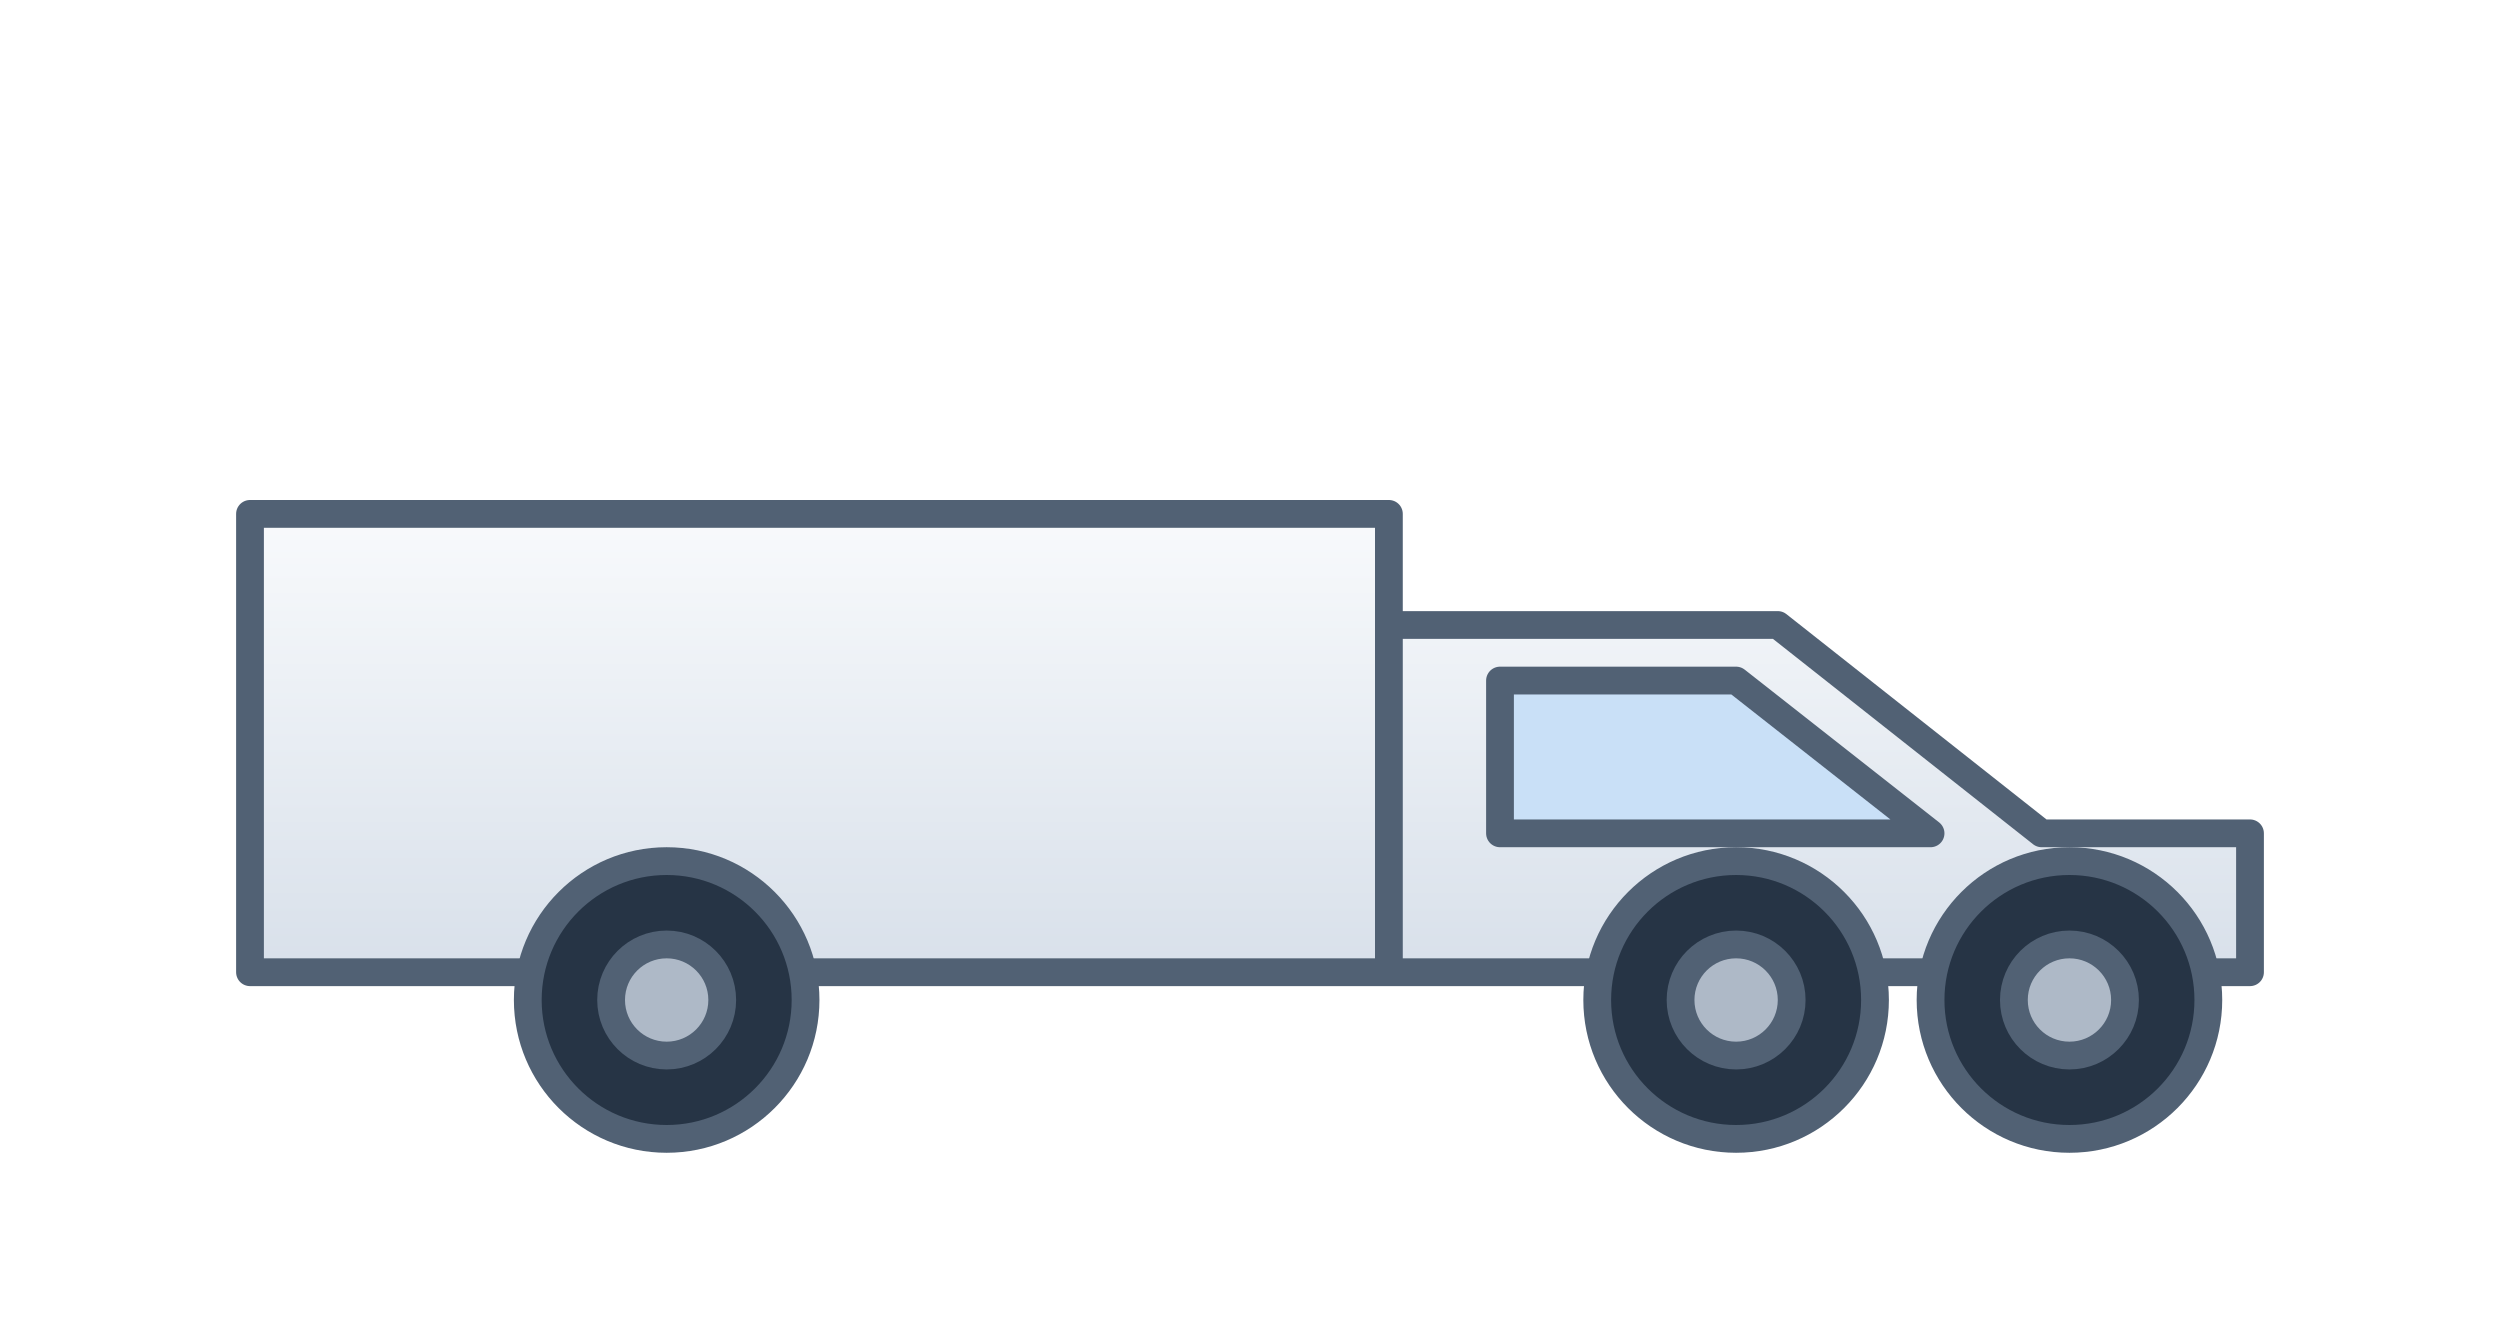
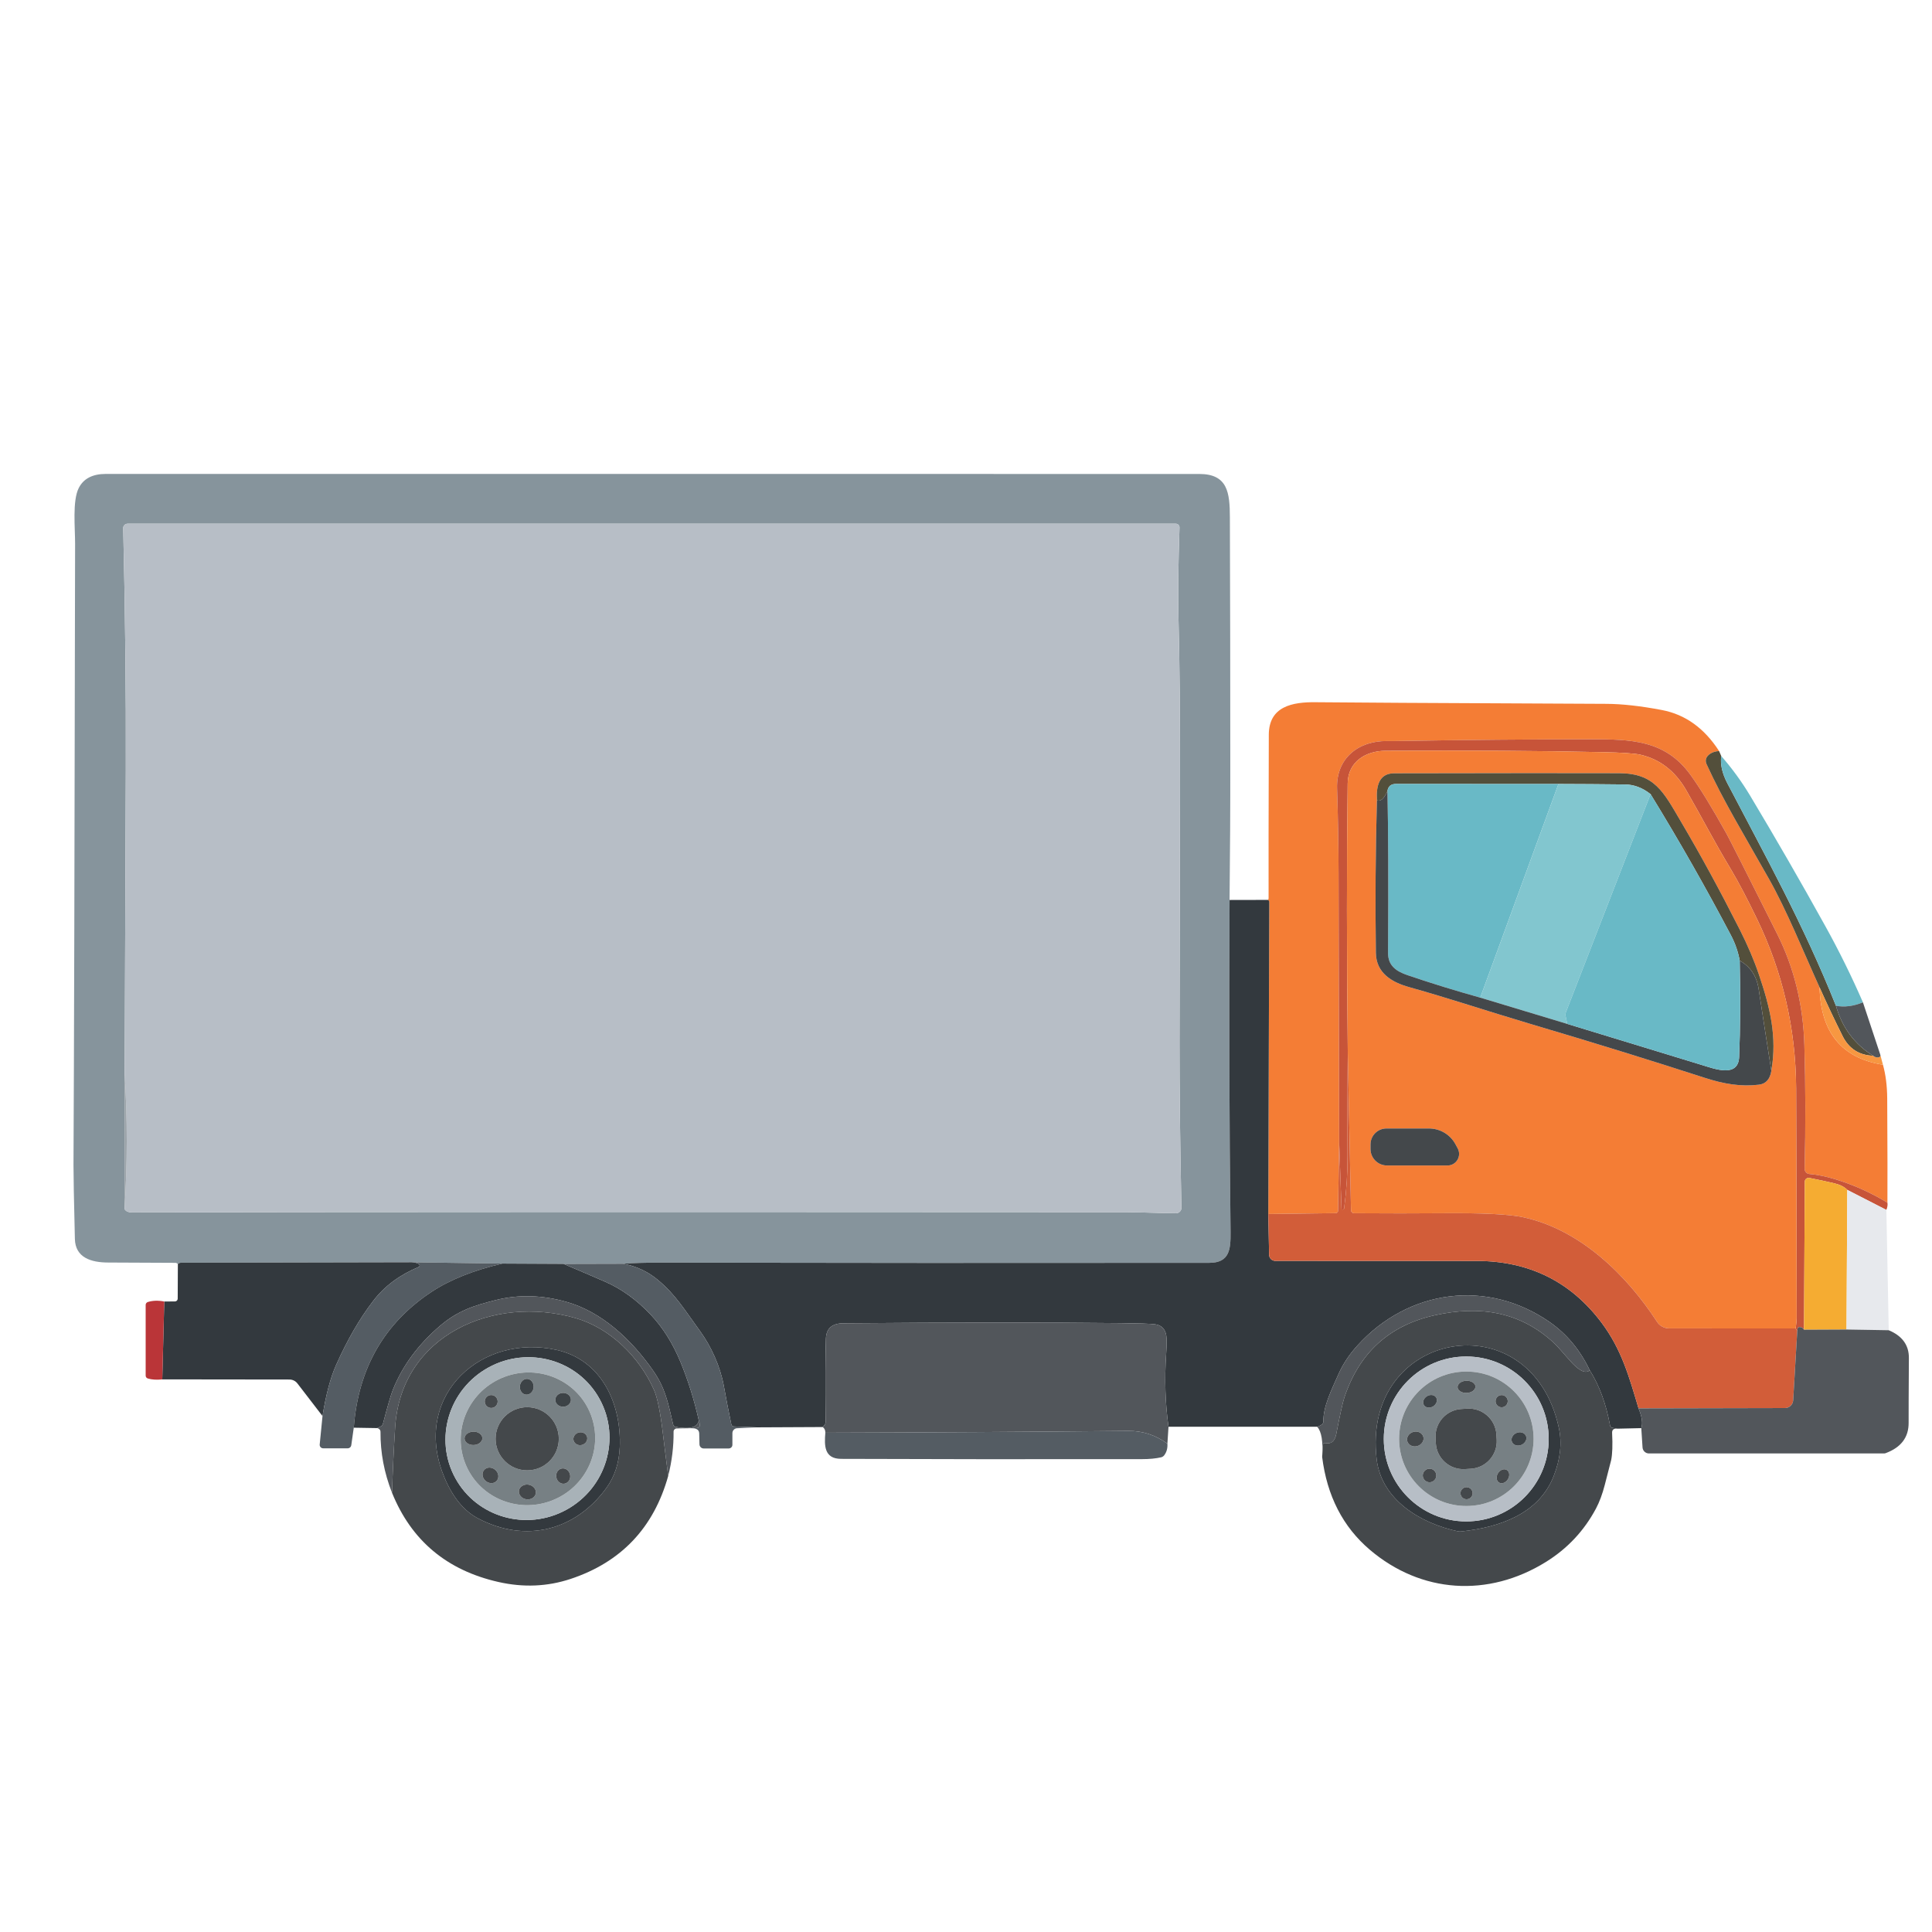
- <svg xmlns="http://www.w3.org/2000/svg" viewBox="0 0 180 96" role="img" aria-label="Truck">
+ <svg xmlns="http://www.w3.org/2000/svg" xml:space="preserve" width="100mm" height="100mm" version="1.1" style="shape-rendering:geometricPrecision; text-rendering:geometricPrecision; image-rendering:optimizeQuality; fill-rule:evenodd; clip-rule:evenodd" viewBox="0 0 10000 10000">
  <defs>
-     <linearGradient id="g" x1="0" x2="0" y1="0" y2="1">
-       <stop offset="0" stop-color="#f8fafc" />
-       <stop offset="1" stop-color="#d8e0ea" />
-     </linearGradient>
+     <style type="text/css">
+    
+     .fil9 {fill:#F79741;fill-rule:nonzero}
+     .fil2 {fill:#F47D35;fill-rule:nonzero}
+     .fil13 {fill:#F5AC32;fill-rule:nonzero}
+     .fil14 {fill:#E7E9ED;fill-rule:nonzero}
+     .fil11 {fill:#D25D39;fill-rule:nonzero}
+     .fil3 {fill:#C75439;fill-rule:nonzero}
+     .fil16 {fill:#BA3538;fill-rule:nonzero}
+     .fil1 {fill:#B7BEC6;fill-rule:nonzero}
+     .fil17 {fill:#A8B2B8;fill-rule:nonzero}
+     .fil12 {fill:#99A1A7;fill-rule:nonzero}
+     .fil6 {fill:#82C6CF;fill-rule:nonzero}
+     .fil0 {fill:#86949C;fill-rule:nonzero}
+     .fil18 {fill:#778084;fill-rule:nonzero}
+     .fil5 {fill:#69B9C6;fill-rule:nonzero}
+     .fil4 {fill:#534F3B;fill-rule:nonzero}
+     .fil10 {fill:#52565B;fill-rule:nonzero}
+     .fil15 {fill:#545C63;fill-rule:nonzero}
+     .fil7 {fill:#44484B;fill-rule:nonzero}
+     .fil19 {fill:#3D4347;fill-rule:nonzero}
+     .fil8 {fill:#33393E;fill-rule:nonzero}
+    
+   </style>
  </defs>
-   <rect width="180" height="96" rx="14" fill="transparent" />
-   <g stroke="#516174" stroke-width="2" stroke-linejoin="round" stroke-linecap="round">
-     <path d="M18 37h82v33H18zM100 45h28l19 15h15v10h-62z" fill="url(#g)" />
-     <path d="M108 49h17l14 11h-31z" fill="#c9e0f7" />
-     <circle cx="48" cy="72" r="10" fill="#263445" />
-     <circle cx="48" cy="72" r="4" fill="#aeb9c7" />
-     <circle cx="125" cy="72" r="10" fill="#263445" />
-     <circle cx="125" cy="72" r="4" fill="#aeb9c7" />
-     <circle cx="149" cy="72" r="10" fill="#263445" />
-     <circle cx="149" cy="72" r="4" fill="#aeb9c7" />
+   <g id="Camada_x0020_1">
+     <path class="fil0" d="M645.28 5555.94l-0.54 701.7c5.67,11.92 19.15,17.77 39.65,17.77 1003.49,-2.24 2718.96,-2.64 5146.93,-1.21 67.69,0 167.21,5.04 255.66,5.45 15.64,0.19 28.59,-12.71 28.05,-28.43 -7.02,-335.84 -10.25,-621.09 -9.98,-855.95 1.35,-1134.87 7.55,-1717.65 -5.4,-2202.27 -2.96,-115.7 -1.07,-269.69 5.4,-462.24 0.53,-11.06 -8.09,-19.96 -18.88,-19.96l-5426.06 0c-12.4,0 -22.65,10.25 -22.38,22.65 10.25,432.84 14.83,849.78 13.48,1250.8 -1.88,523.73 -3.77,1047.75 -5.93,1571.69l0 0zm5718.94 -897.66c-2.97,572.91 -1.63,1145.62 5.12,1718.1 1.08,92.15 -5.66,160.09 -111.11,160.09 -993.79,1.02 -1937.69,0.78 -2832.23,-1.03 -83.06,-0.19 -149.68,1.81 -200.37,5.67l-309.06 0.78 -316.61 -1.6 -468.72 -6.85 -1194.7 2.43c-3.77,0 -7.55,1 -10.79,3 -1.61,1.02 -3.23,2.05 -5.12,3.02 -1.62,-0.38 -3.24,-1.41 -4.85,-2.81 -1.62,-1.59 -4.32,-2.61 -6.74,-2.61 -116.24,-0.6 -233.01,-1.22 -349.78,-1.62 -87.55,-0.22 -169.23,-25.19 -171.66,-121.98 -5.1,-202.99 -7.23,-330.42 -7.23,-382.6 2.94,-562.02 5.64,-1633.94 8.31,-3215.37 0.27,-82.25 -14.73,-223.03 19.01,-289.1 24.65,-48.55 71.25,-72.82 140.64,-72.82 3190.5,0 5076.95,0 5659.47,0.27 146.71,0.27 157.76,96.28 158.04,225.19 1.61,428.8 2.15,847.08 2.15,1255.38 0.27,241.91 -1.08,483.28 -3.77,724.46z" />
+     <path class="fil1" d="M644.74 6257.64c14.83,-234.22 14.83,-468.09 0.54,-701.7 2.16,-523.94 4.05,-1047.96 5.93,-1571.69 1.35,-401.02 -3.23,-817.96 -13.48,-1250.8 -0.27,-12.4 9.98,-22.65 22.38,-22.65l5426.06 0c10.79,0 19.41,8.9 18.88,19.96 -6.47,192.55 -8.36,346.54 -5.4,462.24 12.95,484.62 6.75,1067.4 5.4,2202.27 -0.27,234.86 2.96,520.11 9.98,855.95 0.54,15.72 -12.41,28.62 -28.05,28.43 -88.45,-0.41 -187.97,-5.45 -255.66,-5.45 -2427.97,-1.43 -4143.44,-1.03 -5146.93,1.21 -20.5,0 -33.98,-5.85 -39.65,-17.77l0 0z" />
+     <path class="fil2" d="M8898.17 3887.7c-33.71,-0.26 -83.87,26.16 -64.99,67.69 84.14,185.28 194.44,366.51 321.73,591.7 93.05,164.4 178,375.85 263.22,563.93 5.66,233.03 114.88,366.29 327.93,399.94 14.56,52.02 21.57,110.09 22.11,173.98 1.35,266.52 1.89,446.51 1.09,540.09 -85.76,-52.24 -176.38,-92.74 -271.31,-121.6 -47.46,-14.29 -91.42,-23.38 -132.68,-26.8 -14.03,-1.21 -24.82,-13.11 -24.54,-27 5.39,-220.15 4.85,-433.25 -1.36,-639.02 -5.93,-209.08 -52.85,-401.39 -141.04,-577.18 -159.38,-317.9 -246.76,-490.76 -262.13,-518.55 -75.24,-135.11 -137.54,-237.32 -187.7,-306.09 -130.53,-179.6 -309.33,-182.31 -514.83,-182.31 -300.7,0 -638.08,2.97 -1011.86,9.18 -19.69,0.27 -33.71,0.27 -42.07,0 -146.71,-2.16 -263.75,87.91 -259.17,244.33 5.13,159.38 7.56,307.17 7.83,443.36 1.07,462.29 2.15,924.34 2.96,1386.37l-5.66 357.63c0,6.63 -5.4,11.89 -11.87,11.89l-349.24 4.45c1.62,-538.86 3.24,-1077.09 5.13,-1614.74 0,-3.64 -0.81,-6.28 -2.7,-7.87 -1.89,-1.81 -4.32,-2.8 -7.01,-3.21 4.31,-1.43 6.47,-4.23 6.2,-8.47 -0.54,-160.57 0,-442.66 1.08,-846.38 0.54,-146.71 121.09,-170.17 245.14,-168.28 96.28,1.35 596.55,4.31 1501.6,8.36 81.45,0.27 178,11.06 288.57,32.1 120.55,23.18 218.98,93.84 295.57,212.5l0 0z" />
+     <path class="fil3" d="M9769.26 6225.03c2.15,11.06 0,23.58 -5.4,37.46l-202.27 -103.61c-15.36,-15.91 -37.75,-27.21 -67.69,-34.25 -38.29,-9.09 -81.44,-18.4 -128.63,-27.64 -12.14,-2.4 -23.74,6.85 -23.74,19.36l-4.04 766.23c-4.86,-8.66 -12.14,-13.3 -22.12,-13.89 -5.93,-0.21 -11.05,4.02 -11.59,9.68l-1.08 8.22c-3.51,-2.59 -6.48,-6.01 -8.36,-10.46 3.5,-24.8 5.13,-42.93 5.13,-54.61 -1.09,-679.55 -2.17,-1076.1 -2.71,-1189.39 -1.88,-308.24 -69.3,-600.13 -202.53,-875.69 -50.16,-104.23 -94.66,-188.59 -132.95,-253.32 -103.02,-172.32 -134.57,-240.82 -233.28,-412.61 -56.9,-99.25 -135.92,-160.47 -236.24,-183.93 -29.39,-7.01 -95.2,-11.32 -197.14,-13.49 -326.32,-7 -701.18,-9.43 -1124.59,-7 -101.67,0.81 -193.09,57.17 -194.44,168.55 -5.4,409.11 -5.12,874.75 0.54,1396.86 -1.89,175.99 -2.43,352.18 -1.35,528.18 0.54,88.29 -5.13,179.8 -17.53,274.53 -0.27,3.65 -3.24,6.29 -7.01,6.08l-5.13 -0.19c-0.8,-0.22 -1.34,-0.82 -1.34,-1.44l-12.41 -348.94c-0.81,-462.03 -1.89,-924.08 -2.96,-1386.37 -0.27,-136.19 -2.7,-283.98 -7.83,-443.36 -4.58,-156.42 112.46,-246.49 259.17,-244.33 8.36,0.27 22.38,0.27 42.07,0 373.78,-6.21 711.16,-9.18 1011.86,-9.18 205.5,0 384.3,2.71 514.83,182.31 50.16,68.77 112.46,170.98 187.7,306.09 15.37,27.79 102.75,200.65 262.13,518.55 88.19,175.79 135.11,368.1 141.04,577.18 6.21,205.77 6.75,418.87 1.36,639.02 -0.28,13.89 10.51,25.79 24.54,27 41.26,3.42 85.22,12.51 132.68,26.8 94.93,28.86 185.55,69.36 271.31,121.6l0 0z" />
+     <path class="fil2" d="M7545.43 5944.78l-11.05 -20.52c-26.97,-51.25 -80.1,-83.28 -138.08,-83.28l-220.07 0c-45.57,0 -82.52,36.89 -82.52,82.46l0 23.98c0,46.98 38.29,85.06 85.23,85.06l313.63 0c45.04,0 73.63,-47.98 52.86,-87.7l0 0zm-418.54 -1802.22c-7.28,261.86 -8.91,524.77 -5.4,789.07 1.35,104.39 81.45,152.18 171.25,177.39 217.36,61.07 395.63,121.55 620.28,188.28 340.88,101.02 643.46,194.73 908.56,280.82 102.21,33.24 190.67,47.35 282.09,36.27 36.41,-4.21 57.99,-28.21 64.73,-71.76 30.74,-176.19 -6.74,-328.8 -63.92,-497.3 -25.35,-75 -58.52,-152.65 -98.97,-232.66 -101.94,-201.4 -202.8,-386.95 -303.13,-556.84 -93.58,-159.39 -137.53,-252.97 -322,-253.78 -227.08,-0.81 -615.15,-0.54 -1164.5,0.54 -80.63,0.27 -93.04,69.58 -88.99,139.97zm2167.45 2733.57l-654.52 -0.4c-25.63,0 -49.63,-12.89 -63.11,-34.25 -159.12,-244.36 -398.86,-477.58 -692.82,-541.1 -72.81,-15.72 -213.05,-22.57 -420.17,-20.73 -134.84,1.18 -286.41,1.18 -455.23,0 -8.63,0 -15.37,-6.88 -15.64,-15.52l-16.72 -812.63c-5.66,-522.11 -5.94,-987.75 -0.54,-1396.86 1.35,-111.38 92.77,-167.74 194.44,-168.55 423.41,-2.43 798.27,0 1124.59,7 101.94,2.17 167.75,6.48 197.14,13.49 100.32,23.46 179.34,84.68 236.24,183.93 98.71,171.79 130.26,240.29 233.28,412.61 38.29,64.73 82.79,149.09 132.95,253.32 133.23,275.56 200.65,567.45 202.53,875.69 0.54,113.29 1.62,509.84 2.71,1189.39 0,11.68 -1.63,29.81 -5.13,54.61z" />
+     <path class="fil4" d="M8898.17 3887.7l11.06 25.62c-5.93,42.35 4.58,89.27 31.29,140.51 198.21,379.99 391.03,724.37 562.28,1151.93 32.1,113.11 96.28,199.41 192.56,258.84 -72.55,-2.61 -125.67,-36.67 -158.31,-102.2 -40.99,-82.26 -80.63,-166.1 -118.92,-251.38 -85.22,-188.08 -170.17,-399.53 -263.22,-563.93 -127.29,-225.19 -237.59,-406.42 -321.73,-591.7 -18.88,-41.53 31.28,-67.95 64.99,-67.69l0 0z" />
+     <path class="fil5" d="M9642.5 5188.04c-49.89,20.34 -96.55,26.19 -139.7,17.72 -171.25,-427.56 -364.07,-771.94 -562.28,-1151.93 -26.71,-51.24 -37.22,-98.16 -31.29,-140.51 56.36,64.46 105.72,132.42 148.87,204.16 134.03,223.56 264.29,449.56 390.5,677.44 71.19,128.43 135.65,259.47 193.9,393.12l0 0z" />
+     <path class="fil4" d="M9168.4 5542.63c-22.38,-141.29 -43.96,-282.23 -65.53,-422.92 -10.25,-67.56 -43.15,-116.75 -98.17,-147.58 -8.1,-45.14 -23.2,-88.89 -45.31,-131.03 -128.64,-244.13 -266.98,-487.92 -416.12,-730.64 -41.26,-32.9 -85.49,-49.62 -132.96,-50.16 -118.66,-1.35 -233,-2.15 -343.84,-2.43 -284.25,-0.26 -564.45,-0.53 -840.61,-0.26 -26.43,0 -40.99,12.41 -44.5,37.21 -17.26,38.84 -35.33,54.74 -54.47,47.74 -4.05,-70.39 8.36,-139.7 88.99,-139.97 549.35,-1.08 937.42,-1.35 1164.5,-0.54 184.47,0.81 228.42,94.39 322,253.78 100.33,169.89 201.19,355.44 303.13,556.84 40.45,80.01 73.62,157.66 98.97,232.66 57.18,168.5 94.66,321.11 63.92,497.3l0 0z" />
+     <path class="fil5" d="M8066.47 4057.87l-404.81 1105.79c-128.09,-35.7 -253.5,-74.4 -376.74,-116.34 -60.68,-20.58 -100.87,-50.81 -100.33,-115.69 2.17,-363.78 1.09,-642.9 -3.23,-836.81 3.51,-24.8 18.07,-37.21 44.5,-37.21 276.16,-0.27 556.36,0 840.61,0.26l0 0z" />
+     <path class="fil6" d="M8543.27 4110.46l-438.24 1128.99c-2.15,5.82 -2.7,12.48 -1.62,18.73l8.63 41.51 -450.38 -136.03 404.81 -1105.79c110.84,0.28 225.18,1.08 343.84,2.43 47.47,0.54 91.7,17.26 132.96,50.16l0 0z" />
+     <path class="fil7" d="M7181.36 4094.82c4.32,193.91 5.4,473.03 3.23,836.81 -0.54,64.88 39.65,95.11 100.33,115.69 123.24,41.94 248.65,80.64 376.74,116.34l450.38 136.03c232.47,71.38 465.74,142.56 699.29,213.48 64.19,19.56 185.55,65.94 190.4,-41.91 6.2,-149.77 7.28,-316.09 2.97,-499.13 55.02,30.83 87.92,80.02 98.17,147.58 21.57,140.69 43.15,281.63 65.53,422.92 -6.74,43.55 -28.32,67.55 -64.73,71.76 -91.42,11.08 -179.88,-3.03 -282.09,-36.27 -265.1,-86.09 -567.68,-179.8 -908.56,-280.82 -224.65,-66.73 -402.92,-127.21 -620.28,-188.28 -89.8,-25.21 -169.9,-73 -171.25,-177.39 -3.51,-264.3 -1.88,-527.21 5.4,-789.07 19.14,7 37.21,-8.9 54.47,-47.74l0 0z" />
+     <path class="fil5" d="M9004.7 4972.13c4.31,183.04 3.23,349.36 -2.97,499.13 -4.85,107.85 -126.21,61.47 -190.4,41.91 -233.55,-70.92 -466.82,-142.1 -699.29,-213.48l-8.63 -41.51c-1.08,-6.25 -0.53,-12.91 1.62,-18.73l438.24 -1128.99c149.14,242.72 287.48,486.51 416.12,730.64 22.11,42.14 37.21,85.89 45.31,131.03l0 0z" />
+     <path class="fil8" d="M6364.22 4658.28l195.79 -0.41c2.69,0.41 5.12,1.4 7.01,3.21 1.89,1.59 2.7,4.23 2.7,7.87 -1.89,537.65 -3.51,1075.88 -5.13,1614.74l4.32 211.43c0.53,17.37 14.56,31.07 31.55,31.07 445.52,-0.24 792.87,0 1043.14,0.38 271.03,0.41 486.51,107.04 646.17,319.93 103.82,138.47 142.93,280.85 191.2,443.08 18.07,43.34 22.92,77.43 14.3,102.43l-124.06 2.81 -25.62 -4.43c-5.93,-1.21 -11.06,-6.22 -12.14,-12.51 -20.22,-111.46 -55.29,-206.63 -104.91,-285.46 -49.61,-103.99 -118.12,-186.46 -204.68,-247.52 -324.44,-227.42 -734.62,-171.16 -997.84,119.56 -42.07,46.14 -74.7,95.3 -97.89,147.73 -37.22,83.65 -79.56,168.96 -78.21,244.52 0.27,6.88 -3.24,13.11 -8.9,16.94 -9.17,6.47 -17,10.08 -23.46,11.08l-769.42 0c-16.99,-121.14 -21.03,-246.73 -12.13,-376.94 2.96,-46.6 3.24,-78.42 0.54,-95.36 -5.94,-34.7 -25.62,-54.04 -59.33,-58.09 -25.35,-3.01 -84.68,-4.8 -177.45,-5.82 -389.43,-4.23 -868.12,-3.83 -1435.8,0.81 -57.45,0.61 -87.12,27.02 -89,79.44 -2.97,85.25 -3.51,229.18 -1.62,431.8 0,5.63 -1.89,10.86 -5.66,15.13l-9.44 10.65 -342.5 1.62 -118.13 -4.64c-5.66,-0.19 -10.78,-4.43 -12.13,-10.3 -13.48,-64.27 -26.69,-130.42 -38.84,-198.74 -19.14,-104.41 -66.33,-205.82 -122.7,-283.86 -81.72,-111.84 -126.21,-188.46 -218.44,-265.26 -51.78,-43.37 -111.93,-71.39 -179.88,-84.06 50.69,-3.86 117.31,-5.86 200.37,-5.67 894.54,1.81 1838.44,2.05 2832.23,1.03 105.45,0 112.19,-67.94 111.11,-160.09 -6.75,-572.48 -8.09,-1145.19 -5.12,-1718.1l0 0z" />
+     <path class="fil9" d="M9418.13 5111.02c38.29,85.28 77.93,169.12 118.92,251.38 32.64,65.53 85.76,99.59 158.31,102.2 9.71,7.88 19.42,10.28 30.21,7.69 7.28,-2.05 9.44,-7.28 5.93,-15.94l14.56 54.61c-213.05,-33.65 -322.27,-166.91 -327.93,-399.94l0 0z" />
+     <path class="fil10" d="M9642.5 5188.04l89 268.31c3.51,8.66 1.35,13.89 -5.93,15.94 -10.79,2.59 -20.5,0.19 -30.21,-7.69 -96.28,-59.43 -160.46,-145.73 -192.56,-258.84 43.15,8.47 89.81,2.62 139.7,-17.72l0 0z" />
+     <path class="fil11" d="M9294.34 6876.13c1.88,4.45 4.85,7.87 8.36,10.46l-21.3 361.47c-1.36,22.38 -19.97,39.94 -42.35,39.94l-758.08 1.58c-48.27,-162.23 -87.38,-304.61 -191.2,-443.08 -159.66,-212.89 -375.14,-319.52 -646.17,-319.93 -250.27,-0.38 -597.62,-0.62 -1043.14,-0.38 -16.99,0 -31.02,-13.7 -31.55,-31.07l-4.32 -211.43 349.24 -4.45c6.47,0 11.87,-5.26 11.87,-11.89l5.66 -357.63 12.41 348.94c0,0.62 0.54,1.22 1.34,1.44l5.13 0.19c3.77,0.21 6.74,-2.43 7.01,-6.08 12.4,-94.73 18.07,-186.24 17.53,-274.53 -1.08,-176 -0.54,-352.19 1.35,-528.18l16.72 812.63c0.27,8.64 7.01,15.52 15.64,15.52 168.82,1.18 320.39,1.18 455.23,0 207.12,-1.84 347.36,5.01 420.17,20.73 293.96,63.52 533.7,296.74 692.82,541.1 13.48,21.36 37.48,34.25 63.11,34.25l654.52 0.4 0 0z" />
+     <path class="fil12" d="M644.74 6257.64l0.54 -701.7c14.29,233.61 14.29,467.48 -0.54,701.7l0 0z" />
+     <path class="fil7" d="M7545.43 5944.78c20.77,39.72 -7.82,87.7 -52.86,87.7l-313.63 0c-46.94,0 -85.23,-38.08 -85.23,-85.06l0 -23.98c0,-45.57 36.95,-82.46 82.52,-82.46l220.07 0c57.98,0 111.11,32.03 138.08,83.28l11.05 20.52 0 0z" />
+     <path class="fil13" d="M9561.59 6158.88l-4.04 722.7 -220.06 1 4.04 -766.23c0,-12.51 11.6,-21.76 23.74,-19.36 47.19,9.24 90.34,18.55 128.63,27.64 29.94,7.04 52.33,18.34 67.69,34.25l0 0z" />
+     <polygon class="fil14" points="9561.59,6158.88 9763.86,6262.49 9776,6885.22 9557.55,6881.58 9561.59,6158.88 " />
+     <path class="fil8" d="M2131.24 6533.44c18.07,1.01 30.75,4.24 37.76,9.87 4.85,4.02 3.78,12.12 -1.89,14.48 -99.24,41.35 -177.72,100.01 -235.43,175.82 -71.47,92.92 -135.11,203.8 -192.29,332.43 -28.85,64.73 -52.05,152.38 -70.12,263.46l-129.45 -168.31c-9.7,-13.11 -25.34,-20.79 -41.52,-20.79l-658.31 -0.78 10.25 -402.99 55.56 -0.41c7.55,-0.19 14.02,-6.45 14.02,-14.1l0.81 -180.23c1.89,-0.97 3.51,-2 5.12,-3.02 3.24,-2 7.02,-3 10.79,-3l1194.7 -2.43 0 0z" />
+     <path class="fil15" d="M2599.96 6540.29c-149.14,34.69 -271.58,83.66 -366.77,146.76 -244.61,161.87 -378.91,396.12 -402.11,702.73l-12.94 91.12c-1.35,8.88 -8.9,15.51 -18.06,15.51l-127.57 0c-10.52,0 -18.34,-8.84 -17.8,-19.13l14.56 -147.78c18.07,-111.08 41.27,-198.73 70.12,-263.46 57.18,-128.63 120.82,-239.51 192.29,-332.43 57.71,-75.81 136.19,-134.47 235.43,-175.82 5.67,-2.36 6.74,-10.46 1.89,-14.48 -7.01,-5.63 -19.69,-8.86 -37.76,-9.87l468.72 6.85 0 0z" />
+     <path class="fil8" d="M2916.57 6541.89c72,30.25 144.28,61.29 217.09,92.93 83.61,36.52 161.81,93.14 234.63,170.14 62.56,66.13 113.81,147.79 153.99,244.74 39.38,95.36 70.92,195.96 94.66,302.18 -5.13,35.9 -44.77,47.17 -119.47,33.87 -6.75,-1.2 -12.14,-6.44 -13.49,-13.1 -26.16,-112.3 -39.64,-186.87 -104.1,-279.2 -111.38,-159.47 -265.63,-304.8 -450.9,-355.8 -120.56,-33.47 -242.45,-38.92 -364.62,-8.06 -107.07,26.99 -193.63,53.23 -286.67,132.84 -113.55,97.36 -194.99,207.64 -244.07,330.82 -10.52,26.38 -27.51,84.84 -51.24,175.35 -1.62,6.26 -5.93,11.52 -11.33,14.54l-17.8 8.69 -122.17 -2.05c23.2,-306.61 157.5,-540.86 402.11,-702.73 95.19,-63.1 217.63,-112.07 366.77,-146.76l316.61 1.6 0 0z" />
+     <path class="fil15" d="M3225.63 6541.11c67.95,12.67 128.1,40.69 179.88,84.06 92.23,76.8 136.72,153.42 218.44,265.26 56.37,78.04 103.56,179.45 122.7,283.86 12.15,68.32 25.36,134.47 38.84,198.74 1.35,5.87 6.47,10.11 12.13,10.3l118.13 4.64 -100.87 4.61c-13.48,0.62 -24,11.92 -24,25.43l0 60.49c0,10.25 -8.62,18.75 -19.15,18.75l-129.71 0c-11.6,0 -21.31,-9.5 -21.57,-21.39 -0.28,-18.56 -0.82,-37.68 -1.35,-57.44 -0.54,-9.87 -4.86,-16.94 -12.95,-20.99 -6.47,-3.42 -14.83,-5.23 -25.08,-5.04 12.13,1.02 22.66,0.4 31.28,-2.21 6.21,-1.81 10.25,-7.66 9.71,-14.11 -0.54,-10.7 -2.43,-18.74 -5.12,-24.19 -23.74,-106.22 -55.28,-206.82 -94.66,-302.18 -40.18,-96.95 -91.43,-178.61 -153.99,-244.74 -72.82,-77 -151.02,-133.62 -234.63,-170.14 -72.81,-31.64 -145.09,-62.68 -217.09,-92.93l309.06 -0.78 0 0z" />
+     <path class="fil10" d="M8228.54 7092.42c-21.84,19.77 -56.09,3.04 -102.74,-50.19 -43.96,-50.78 -72.01,-81.42 -83.61,-92.12 -176.1,-162.27 -383.76,-193.32 -614.34,-142.72 -236.52,52.02 -392.93,194.52 -470.06,427.78 -8.09,25.18 -22.11,87.88 -41.53,187.89 -7.55,37.66 -26.7,52.99 -57.98,45.95 -5.13,-1.19 -9.98,2.61 -10.52,7.84l-4.31 64.33c5.39,-80.02 -3.24,-132.04 -25.89,-156.45 6.46,-1 14.29,-4.61 23.46,-11.08 5.66,-3.83 9.17,-10.06 8.9,-16.94 -1.35,-75.56 40.99,-160.87 78.21,-244.52 23.19,-52.43 55.82,-101.59 97.89,-147.73 263.22,-290.72 673.4,-346.98 997.84,-119.56 86.56,61.06 155.07,143.53 204.68,247.52l0 0z" />
+     <path class="fil10" d="M3616.94 7351.88c2.69,5.45 4.58,13.49 5.12,24.19 0.54,6.45 -3.5,12.3 -9.71,14.11 -8.62,2.61 -19.15,3.23 -31.28,2.21l-78.21 1.21c-9.17,0.22 -16.72,7.88 -16.45,16.94 0.81,75.62 -8.36,151.81 -27.77,228.8 -9.72,-74.78 -19.15,-149.56 -28.05,-224.13 -13.22,-108.69 -28.32,-182.07 -45.04,-220.17 -76.05,-172.15 -228.15,-321.71 -408.31,-373.11 -419.89,-119.55 -901.01,85.65 -932.02,565.44 -7.02,110.87 -12.41,223.95 -16.18,339.05 -40.46,-102.59 -60.41,-207.85 -59.61,-315.26 0.28,-9.09 -5.12,-15.54 -16.18,-19.33l17.8 -8.69c5.4,-3.02 9.71,-8.28 11.33,-14.54 23.73,-90.51 40.72,-148.97 51.24,-175.35 49.08,-123.18 130.52,-233.46 244.07,-330.82 93.04,-79.61 179.6,-105.85 286.67,-132.84 122.17,-30.86 244.06,-25.41 364.62,8.06 185.27,51 339.52,196.33 450.9,355.8 64.46,92.33 77.94,166.9 104.1,279.2 1.35,6.66 6.74,11.9 13.49,13.1 74.7,13.3 114.34,2.03 119.47,-33.87l0 0z" />
+     <path class="fil16" d="M850.24 6736.63l-10.25 402.99c-29.12,3.23 -54.2,1.61 -74.97,-4.67 -6.47,-1.78 -11.05,-7.85 -11.05,-14.69l0 -366.08c0,-6.85 4.58,-12.89 11.05,-14.91 24.82,-7.87 53.4,-8.88 85.22,-2.64l0 0z" />
+     <path class="fil7" d="M7562.15 7926.79c198.22,-20.92 402.38,-89.88 479.77,-286.64 34.79,-88.7 43.69,-172.17 26.43,-250.56 -145.09,-664.86 -1023.45,-505.8 -942.81,163.88 25.89,212.27 229.5,331.61 419.63,372.35 5.39,1.2 11.05,1.6 16.98,0.97l0 0zm666.39 -834.37c49.62,78.83 84.69,174 104.91,285.46 1.08,6.29 6.21,11.3 12.14,12.51l25.62 4.43c-8.9,-0.81 -15.65,0.43 -20.23,3.64 -4.85,3.42 -7.01,9.49 -6.74,18.52 3.24,63.3 1.35,110.06 -4.86,140.33 -1.88,8.46 -12.94,50.99 -32.9,127.8 -12.4,48.16 -27.77,89.31 -45.84,123.35 -61.49,115.13 -147.79,207.06 -259.17,276.21 -299.08,185.65 -646.16,162.46 -911.26,-63.13 -139.43,-118.72 -221.68,-278.99 -246.76,-480.36l4.31 -64.33c0.54,-5.23 5.39,-9.03 10.52,-7.84 31.28,7.04 50.43,-8.29 57.98,-45.95 19.42,-100.01 33.44,-162.71 41.53,-187.89 77.13,-233.26 233.54,-375.76 470.06,-427.78 230.58,-50.6 438.24,-19.55 614.34,142.72 11.6,10.7 39.65,41.34 83.61,92.12 46.65,53.23 80.9,69.96 102.74,50.19z" />
+     <path class="fil7" d="M3207.83 7491.77c9.7,-222.33 -91.96,-452.34 -326.86,-504.56 -385.65,-85.89 -735.7,227.78 -593.31,627.75 35.33,98.17 94.12,195.55 185.55,243.71 246.49,130.23 505.92,64.51 666.92,-159.05 41.54,-58.04 64.19,-127.4 67.7,-207.85l0 0zm250.81 147.57c-74.98,268.74 -243.8,446.52 -505.94,533.41 -119.74,39.51 -243.52,44.77 -372.16,15.72 -267.26,-60.28 -451.18,-214.27 -551.5,-462.05 3.77,-115.1 9.16,-228.18 16.18,-339.05 31.01,-479.79 512.13,-684.99 932.02,-565.44 180.16,51.4 332.26,200.96 408.31,373.11 16.72,38.1 31.82,111.48 45.04,220.17 8.9,74.57 18.33,149.35 28.05,224.13z" />
+     <path class="fil10" d="M6048.14 7384.73l-5.66 87.7c-61.49,-44.74 -128.64,-66.72 -202.26,-66.12 -522.92,5.07 -1045.3,8.06 -1568.22,9.49 0,-13.51 -4.58,-23.22 -13.75,-29.45l9.44 -10.65c3.77,-4.27 5.66,-9.5 5.66,-15.13 -1.89,-202.62 -1.35,-346.55 1.62,-431.8 1.88,-52.42 31.55,-78.83 89,-79.44 567.68,-4.64 1046.37,-5.04 1435.8,-0.81 92.77,1.02 152.1,2.81 177.45,5.82 33.71,4.05 53.39,23.39 59.33,58.09 2.7,16.94 2.42,48.76 -0.54,95.36 -8.9,130.21 -4.86,255.8 12.13,376.94l0 0z" />
+     <path class="fil10" d="M9337.49 6882.58l220.06 -1 218.45 3.64c69.85,29.21 104.9,77.19 104.36,143.91 -1.08,183.06 -1.61,294.73 -1.34,335.05 0.54,75.6 -39.38,128.21 -120.29,157.85 -1.61,0.59 -3.77,1.02 -5.93,1.02l-1217.89 0c-17.53,0 -31.82,-13.51 -33.18,-30.88l-6.46 -100.16c8.62,-25 3.77,-59.09 -14.3,-102.43l758.08 -1.58c22.38,0 40.99,-17.56 42.35,-39.94l21.3 -361.47 1.08 -8.22c0.54,-5.66 5.66,-9.89 11.59,-9.68 9.98,0.59 17.26,5.23 22.12,13.89l0 0z" />
+     <path class="fil8" d="M8016.04 7448.03c0,-235.65 -190.94,-426.75 -426.92,-426.75 -235.7,0 -426.64,191.1 -426.64,426.75 0,235.67 190.94,426.77 426.64,426.77 235.98,0 426.92,-191.1 426.92,-426.77l0 0zm-470.87 477.79c-190.13,-40.74 -393.74,-160.08 -419.63,-372.35 -80.64,-669.68 797.72,-828.74 942.81,-163.88 17.26,78.39 8.36,161.86 -26.43,250.56 -77.39,196.76 -281.55,265.72 -479.77,286.64 -5.93,0.63 -11.59,0.23 -16.98,-0.97z" />
+     <path class="fil8" d="M3103.72 7241.66c-111.1,-203.26 -368.65,-276.61 -575.23,-163.59 -206.04,112.95 -283.17,369.36 -171.78,572.7 111.1,203.26 368.65,276.65 574.96,163.62 206.31,-112.97 283.44,-369.38 172.05,-572.73l0 0zm36.41 457.96c-161,223.56 -420.43,289.28 -666.92,159.05 -91.43,-48.16 -150.22,-145.54 -185.55,-243.71 -142.39,-399.97 207.66,-713.64 593.31,-627.75 234.9,52.22 336.56,282.23 326.86,504.56 -3.51,80.45 -26.16,149.81 -67.7,207.85z" />
+     <path class="fil17" d="M3058.96 7324.54c-66.34,-177.27 -266.72,-265.75 -447.14,-198.09 -179.88,67.77 -272.38,266.34 -205.5,443.5 66.62,177.27 266.72,265.75 446.87,198.09 180.42,-67.81 272.38,-266.37 205.77,-443.5l0 0zm44.76 -82.88c111.39,203.35 34.26,459.76 -172.05,572.73 -206.31,113.03 -463.86,39.64 -574.96,-163.62 -111.39,-203.34 -34.26,-459.75 171.78,-572.7 206.58,-113.02 464.13,-39.67 575.23,163.59z" />
+     <path class="fil1" d="M7937.82 7447.06c0,-192.15 -155.6,-347.95 -348.16,-347.95 -192.01,0 -347.89,155.8 -347.89,347.95 0,192.09 155.88,347.92 347.89,347.92 192.56,0 348.16,-155.83 348.16,-347.92l0 0zm78.22 0.97c0,235.67 -190.94,426.77 -426.92,426.77 -235.7,0 -426.64,-191.1 -426.64,-426.77 0,-235.65 190.94,-426.75 426.64,-426.75 235.98,0 426.92,191.1 426.92,426.75z" />
+     <path class="fil18" d="M2685.99 7715.33c-2.97,20.96 13.48,40.95 37.49,44.91 24.26,3.89 46.38,-9.82 49.88,-30.77 3.24,-20.95 -13.21,-40.91 -37.48,-44.9 -24.01,-3.89 -46.39,9.82 -49.89,30.76l0 0zm220.87 -114.23c-19.69,4.18 -31.82,24.97 -27.24,46.47 4.32,21.6 24,35.73 43.42,31.65 19.96,-4.2 32.09,-24.97 27.51,-46.49 -4.32,-21.6 -24,-35.71 -43.69,-31.63zm-401.02 7.36c-13.75,15.97 -10.25,41.56 7.82,56.98 18.07,15.46 43.96,15.24 57.44,-0.83 13.75,-15.96 10.25,-41.61 -7.82,-57.01 -18.07,-15.43 -43.96,-15.21 -57.44,0.86zm532.9 -171.27c-5.13,-17.78 -24.82,-27.65 -43.69,-22.39 -19.42,5.2 -31.02,23.97 -26.17,41.67 5.13,17.79 24.82,27.64 43.69,22.41 19.15,-5.23 30.75,-23.98 26.17,-41.69zm-542.07 6.36c-0.54,-19.12 -21.3,-34.01 -47.2,-33.39 -25.35,0.81 -45.58,16.72 -45.04,35.95 0.82,19.07 21.58,33.98 46.93,33.36 25.62,-0.78 45.85,-16.7 45.31,-35.92zm395.63 3.51c0,-90.35 -73.09,-163.51 -163.71,-163.51 -90.07,0 -163.42,73.16 -163.42,163.51 0,90.28 73.35,163.45 163.42,163.45 90.62,0 163.71,-73.17 163.71,-163.45zm-316.34 -192.97c0,-18.52 -14.83,-33.43 -33.44,-33.43 -18.35,0 -33.45,14.91 -33.45,33.43 0,18.56 15.1,33.5 33.45,33.5 18.61,0 33.44,-14.94 33.44,-33.5zm379.17 -9.84c-0.54,-19.77 -19.15,-35.3 -41.53,-34.68 -22.38,0.59 -39.91,17.31 -39.38,37.05 0.54,19.8 18.89,35.31 41.54,34.72 22.38,-0.6 40.18,-17.35 39.37,-37.09zm-225.18 -107.12c-19.69,-1.75 -37.22,15.19 -39.11,37.65 -2.15,22.5 12.41,42.24 31.82,43.88 19.96,1.78 37.49,-15.16 39.38,-37.62 1.62,-22.46 -12.41,-42.24 -32.09,-43.91zm329.01 187.41c66.61,177.13 -25.35,375.69 -205.77,443.5 -180.15,67.66 -380.25,-20.82 -446.87,-198.09 -66.88,-177.16 25.62,-375.73 205.5,-443.5 180.42,-67.66 380.8,20.82 447.14,198.09z" />
+     <path class="fil18" d="M7622.3 7728.85c0,-17.31 -14.03,-31.26 -31.56,-31.26 -17.26,0 -31.28,13.95 -31.28,31.26 0,17.34 14.02,31.23 31.28,31.23 17.53,0 31.56,-13.89 31.56,-31.23l0 0zm177.17 -120.07c-13.75,-8.95 -34.51,-1.48 -45.84,16.34 -11.06,17.86 -8.9,39.65 5.12,48.42 14.03,8.95 34.52,1.48 45.85,-16.32 11.33,-17.88 9.17,-39.64 -5.13,-48.44zm-365.15 28.35c0,-19.36 -15.64,-35.09 -35.06,-35.09 -19.14,0 -35.05,15.73 -35.05,35.09 0,19.36 15.91,35.09 35.05,35.09 19.42,0 35.06,-15.73 35.06,-35.09zm463.86 -205.34c-7.55,-16.8 -29.93,-23.49 -49.62,-14.53 -20.23,8.81 -29.94,29.8 -22.38,46.65 7.01,16.8 29.66,23.47 49.35,14.51 19.96,-8.82 30.21,-29.78 22.65,-46.63zm-531.01 4.91c-5.66,-20.31 -28.85,-31.61 -51.78,-25.19 -22.92,6.29 -36.94,28.08 -31.28,48.27 5.67,20.31 28.59,31.58 51.78,25.17 22.65,-6.26 36.94,-28.05 31.28,-48.25zm378.1 -12.11c-4.85,-78.37 -72.28,-138.02 -150.76,-133.44l-30.74 1.86c-78.21,4.67 -138.08,71.98 -133.22,150.3l1.35 27.37c4.58,78.37 72,138.02 150.48,133.44l30.74 -1.86c78.48,-4.67 138.09,-71.95 133.77,-150.3l-1.62 -27.37zm-311.75 -191.13c-8.9,-14.45 -30.48,-17.44 -47.74,-6.58 -17.53,10.93 -24.81,31.45 -15.64,45.88 8.9,14.4 30.48,17.42 48,6.55 17.27,-10.87 24.27,-31.44 15.38,-45.85zm370.54 19.05c0,-17.57 -14.02,-31.67 -31.55,-31.67 -17.53,0 -31.55,14.1 -31.55,31.67 0,17.52 14.02,31.66 31.55,31.66 17.53,0 31.55,-14.14 31.55,-31.66zm-167.2 -76.14c-0.81,-17.39 -22.12,-30.72 -47.74,-29.66 -25.35,0.94 -45.58,16.07 -44.76,33.54 0.81,17.43 21.84,30.72 47.46,29.67 25.62,-0.97 45.58,-16.08 45.04,-33.55zm300.96 270.69c0,192.09 -155.6,347.92 -348.16,347.92 -192.01,0 -347.89,-155.83 -347.89,-347.92 0,-192.15 155.88,-347.95 347.89,-347.95 192.56,0 348.16,155.8 348.16,347.95z" />
+     <path class="fil19" d="M2729.95 7137.13c19.68,1.67 33.71,21.45 32.09,43.91 -1.89,22.46 -19.42,39.4 -39.38,37.62 -19.41,-1.64 -33.97,-21.38 -31.82,-43.88 1.89,-22.46 19.42,-39.4 39.11,-37.65l0 0z" />
+     <path class="fil7" d="M7636.86 7176.37c0.54,17.47 -19.42,32.58 -45.04,33.55 -25.62,1.05 -46.65,-12.24 -47.46,-29.67 -0.82,-17.47 19.41,-32.6 44.76,-33.54 25.62,-1.06 46.93,12.27 47.74,29.66l0 0z" />
+     <path class="fil19" d="M2955.13 7244.25c0.81,19.74 -16.99,36.49 -39.37,37.09 -22.65,0.59 -41,-14.92 -41.54,-34.72 -0.53,-19.74 17,-36.46 39.38,-37.05 22.38,-0.62 40.99,14.91 41.53,34.68l0 0z" />
+     <path class="fil7" d="M2575.96 7254.09c0,18.56 -14.83,33.5 -33.44,33.5 -18.35,0 -33.45,-14.94 -33.45,-33.5 0,-18.52 15.1,-33.43 33.45,-33.43 18.61,0 33.44,14.91 33.44,33.43l0 0z" />
+     <path class="fil7" d="M7804.06 7252.51c0,17.52 -14.02,31.66 -31.55,31.66 -17.53,0 -31.55,-14.14 -31.55,-31.66 0,-17.57 14.02,-31.67 31.55,-31.67 17.53,0 31.55,14.1 31.55,31.67l0 0z" />
+     <path class="fil19" d="M7433.52 7233.46c8.89,14.41 1.89,34.98 -15.38,45.85 -17.52,10.87 -39.1,7.85 -48,-6.55 -9.17,-14.43 -1.89,-34.95 15.64,-45.88 17.26,-10.86 38.84,-7.87 47.74,6.58l0 0z" />
+     <path class="fil7" d="M2892.3 7447.06c0,90.28 -73.09,163.45 -163.71,163.45 -90.07,0 -163.42,-73.17 -163.42,-163.45 0,-90.35 73.35,-163.51 163.42,-163.51 90.62,0 163.71,73.16 163.71,163.51l0 0z" />
+     <path class="fil7" d="M7746.89 7451.96c4.32,78.35 -55.29,145.63 -133.77,150.3l-30.74 1.86c-78.48,4.58 -145.9,-55.07 -150.48,-133.44l-1.35 -27.37c-4.86,-78.32 55.01,-145.63 133.22,-150.3l30.74 -1.86c78.48,-4.58 145.91,55.07 150.76,133.44l1.62 27.37 0 0z" />
+     <path class="fil15" d="M6042.48 7472.43c1.62,23.17 -3.77,43.12 -16.45,60.09 -4.04,5.23 -9.71,8.87 -15.91,10.47 -27.51,6.25 -60.68,9.49 -99.79,9.49 -586.29,0.78 -1105.16,0.4 -1556.88,-1.43 -87.92,-0.41 -87.11,-68.94 -81.45,-135.25 522.92,-1.43 1045.3,-4.42 1568.22,-9.49 73.62,-0.6 140.77,21.38 202.26,66.12l0 0z" />
+     <path class="fil7" d="M2496.67 7443.55c0.54,19.22 -19.69,35.14 -45.31,35.92 -25.35,0.62 -46.11,-14.29 -46.93,-33.36 -0.54,-19.23 19.69,-35.14 45.04,-35.95 25.9,-0.62 46.66,14.27 47.2,33.39l0 0z" />
+     <path class="fil7" d="M3038.74 7437.19c4.58,17.71 -7.02,36.46 -26.17,41.69 -18.87,5.23 -38.56,-4.62 -43.69,-22.41 -4.85,-17.7 6.75,-36.47 26.17,-41.67 18.87,-5.26 38.56,4.61 43.69,22.39l0 0z" />
+     <path class="fil7" d="M7367.17 7436.7c5.66,20.2 -8.63,41.99 -31.28,48.25 -23.19,6.41 -46.11,-4.86 -51.78,-25.17 -5.66,-20.19 8.36,-41.98 31.28,-48.27 22.93,-6.42 46.12,4.88 51.78,25.19l0 0z" />
+     <path class="fil19" d="M7898.18 7431.79c7.56,16.85 -2.69,37.81 -22.65,46.63 -19.69,8.96 -42.34,2.29 -49.35,-14.51 -7.56,-16.85 2.15,-37.84 22.38,-46.65 19.69,-8.96 42.07,-2.27 49.62,14.53l0 0z" />
+     <path class="fil7" d="M2505.84 7608.46c13.48,-16.07 39.37,-16.29 57.44,-0.86 18.07,15.4 21.57,41.05 7.82,57.01 -13.48,16.07 -39.37,16.29 -57.44,0.83 -18.07,-15.42 -21.57,-41.01 -7.82,-56.98l0 0z" />
+     <path class="fil7" d="M2906.86 7601.1c19.69,-4.08 39.37,10.03 43.69,31.63 4.58,21.52 -7.55,42.29 -27.51,46.49 -19.42,4.08 -39.1,-10.05 -43.42,-31.65 -4.58,-21.5 7.55,-42.29 27.24,-46.47l0 0z" />
+     <path class="fil7" d="M7434.32 7637.13c0,19.36 -15.64,35.09 -35.06,35.09 -19.14,0 -35.05,-15.73 -35.05,-35.09 0,-19.36 15.91,-35.09 35.05,-35.09 19.42,0 35.06,15.73 35.06,35.09l0 0z" />
+     <path class="fil7" d="M7799.47 7608.78c14.3,8.8 16.46,30.56 5.13,48.44 -11.33,17.8 -31.82,25.27 -45.85,16.32 -14.02,-8.77 -16.18,-30.56 -5.12,-48.42 11.33,-17.82 32.09,-25.29 45.84,-16.34l0 0z" />
+     <path class="fil7" d="M2685.99 7715.33c3.5,-20.94 25.88,-34.65 49.89,-30.76 24.27,3.99 40.72,23.95 37.48,44.9 -3.5,20.95 -25.62,34.66 -49.88,30.77 -24.01,-3.96 -40.46,-23.95 -37.49,-44.91l0 0z" />
+     <path class="fil7" d="M7622.3 7728.85c0,17.34 -14.03,31.23 -31.56,31.23 -17.26,0 -31.28,-13.89 -31.28,-31.23 0,-17.31 14.02,-31.26 31.28,-31.26 17.53,0 31.56,13.95 31.56,31.26l0 0z" />
  </g>
</svg>
